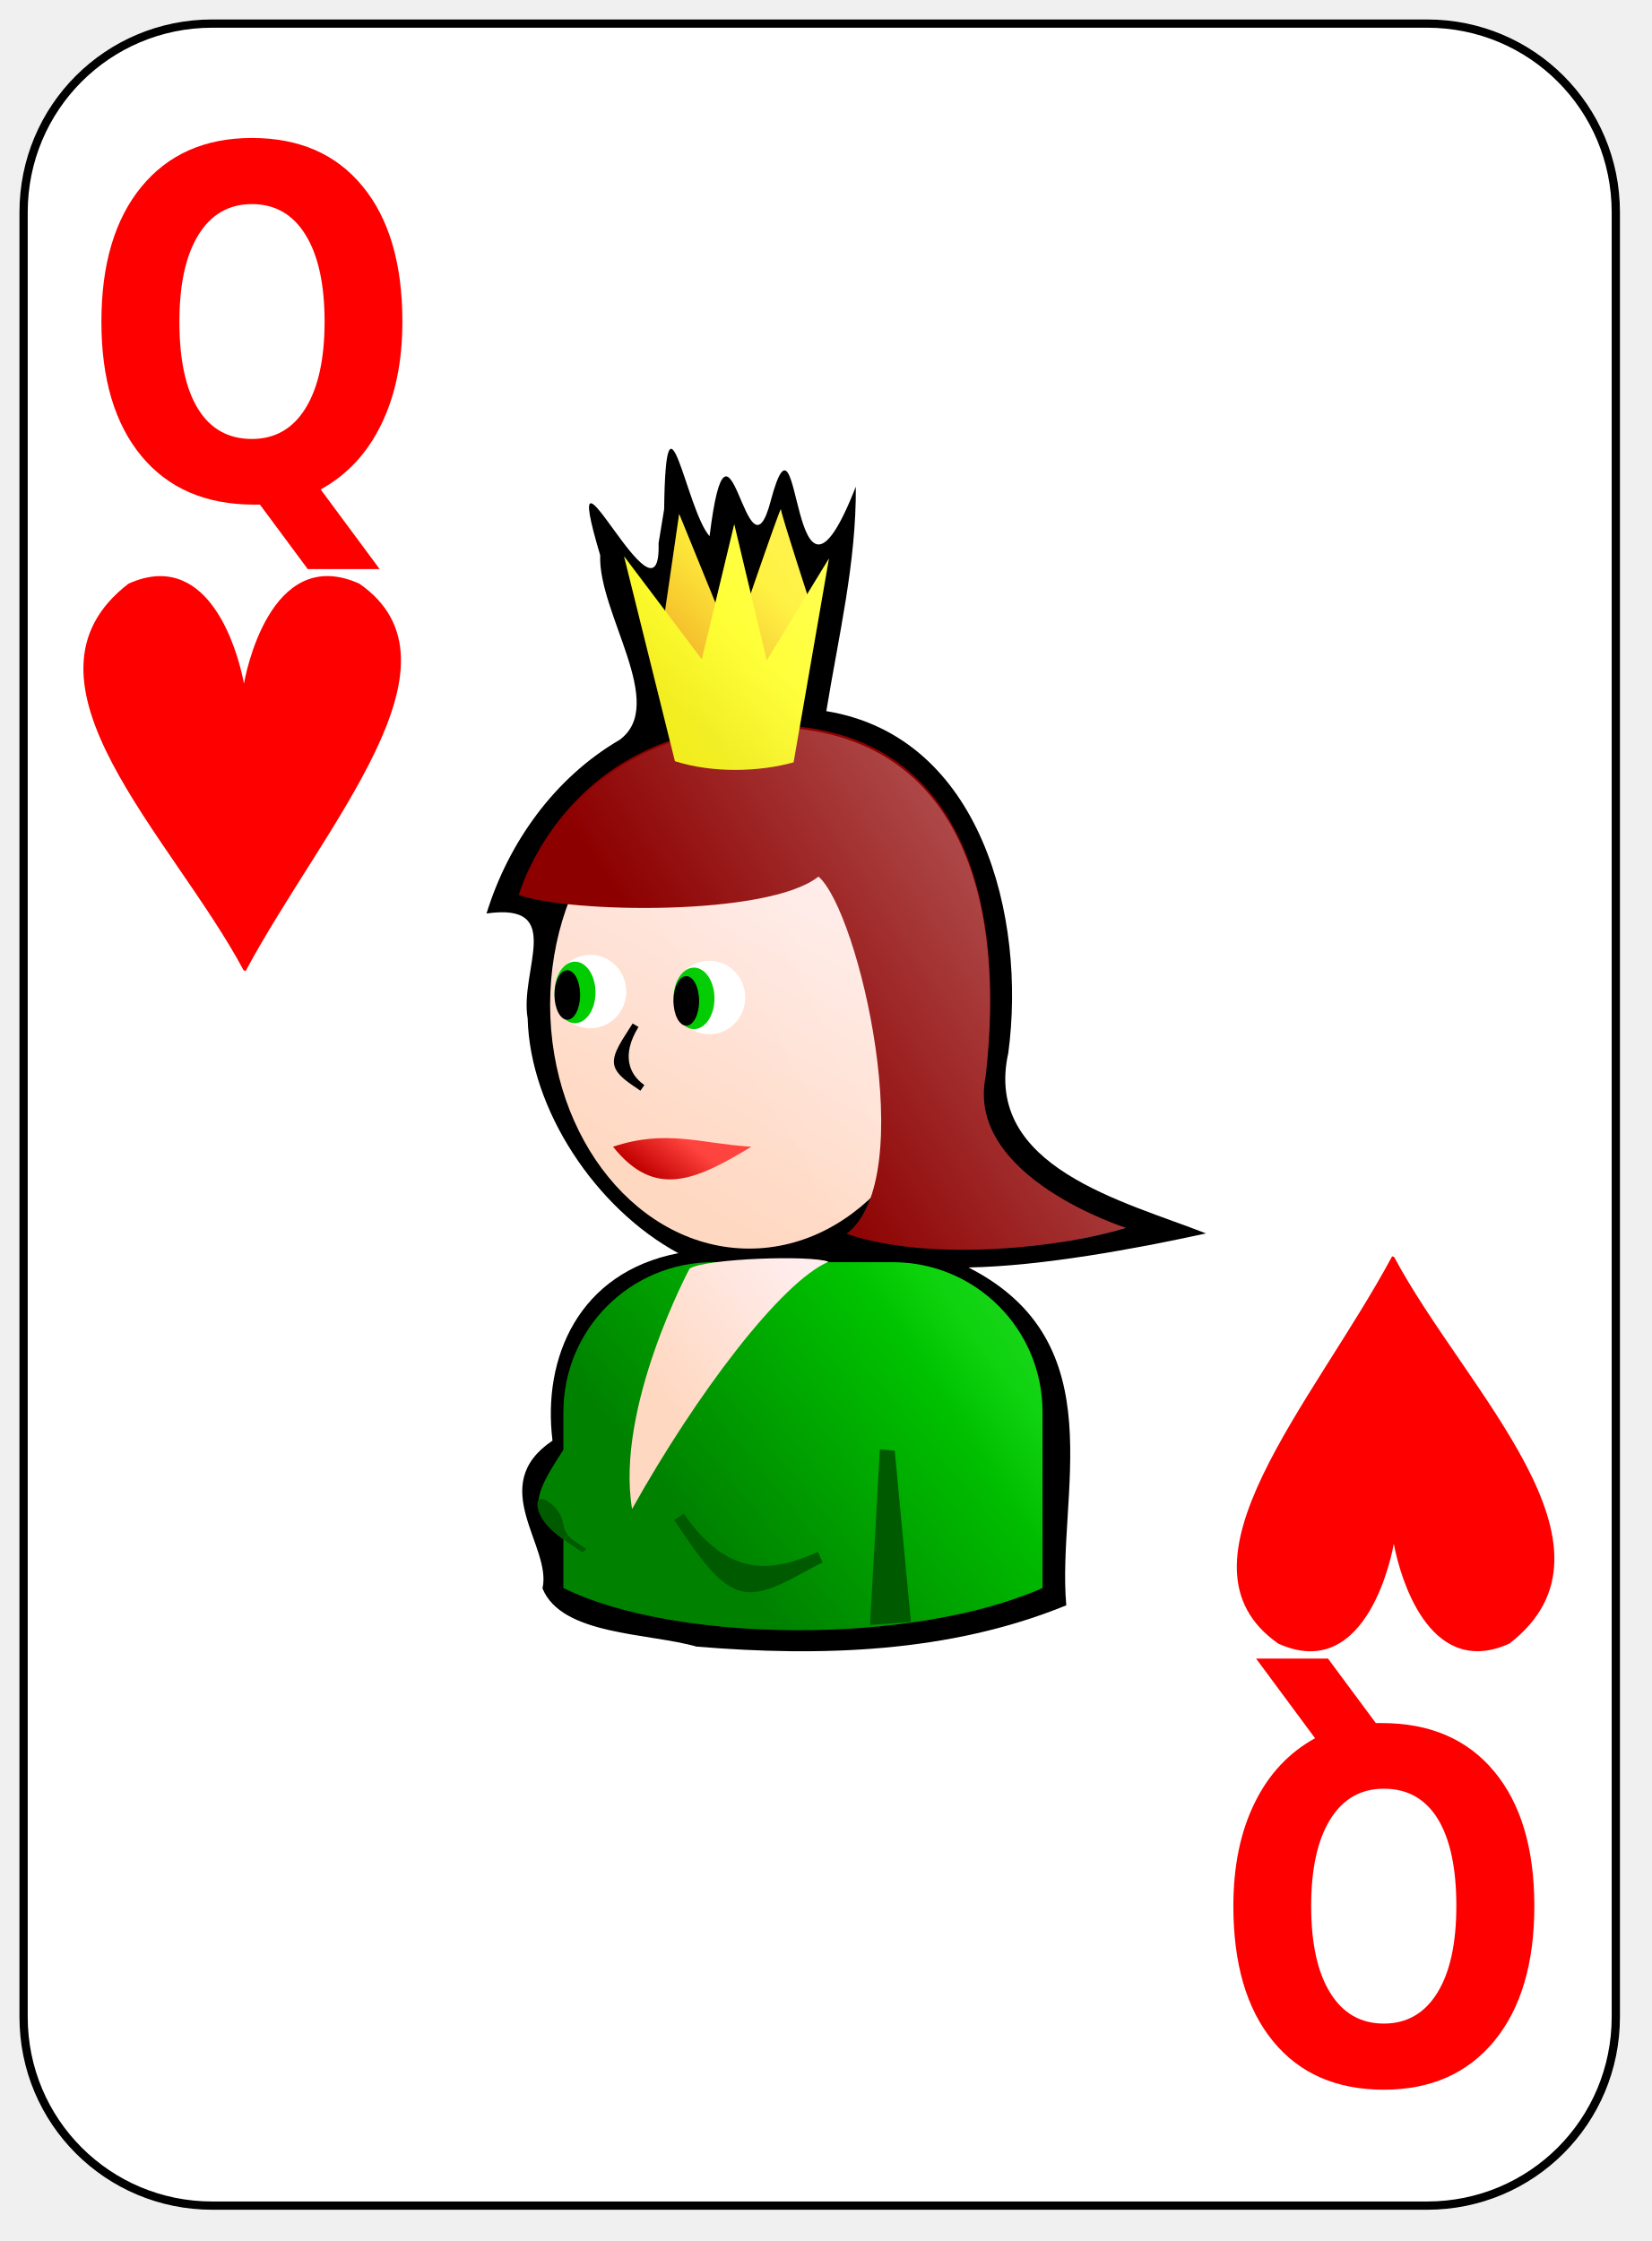
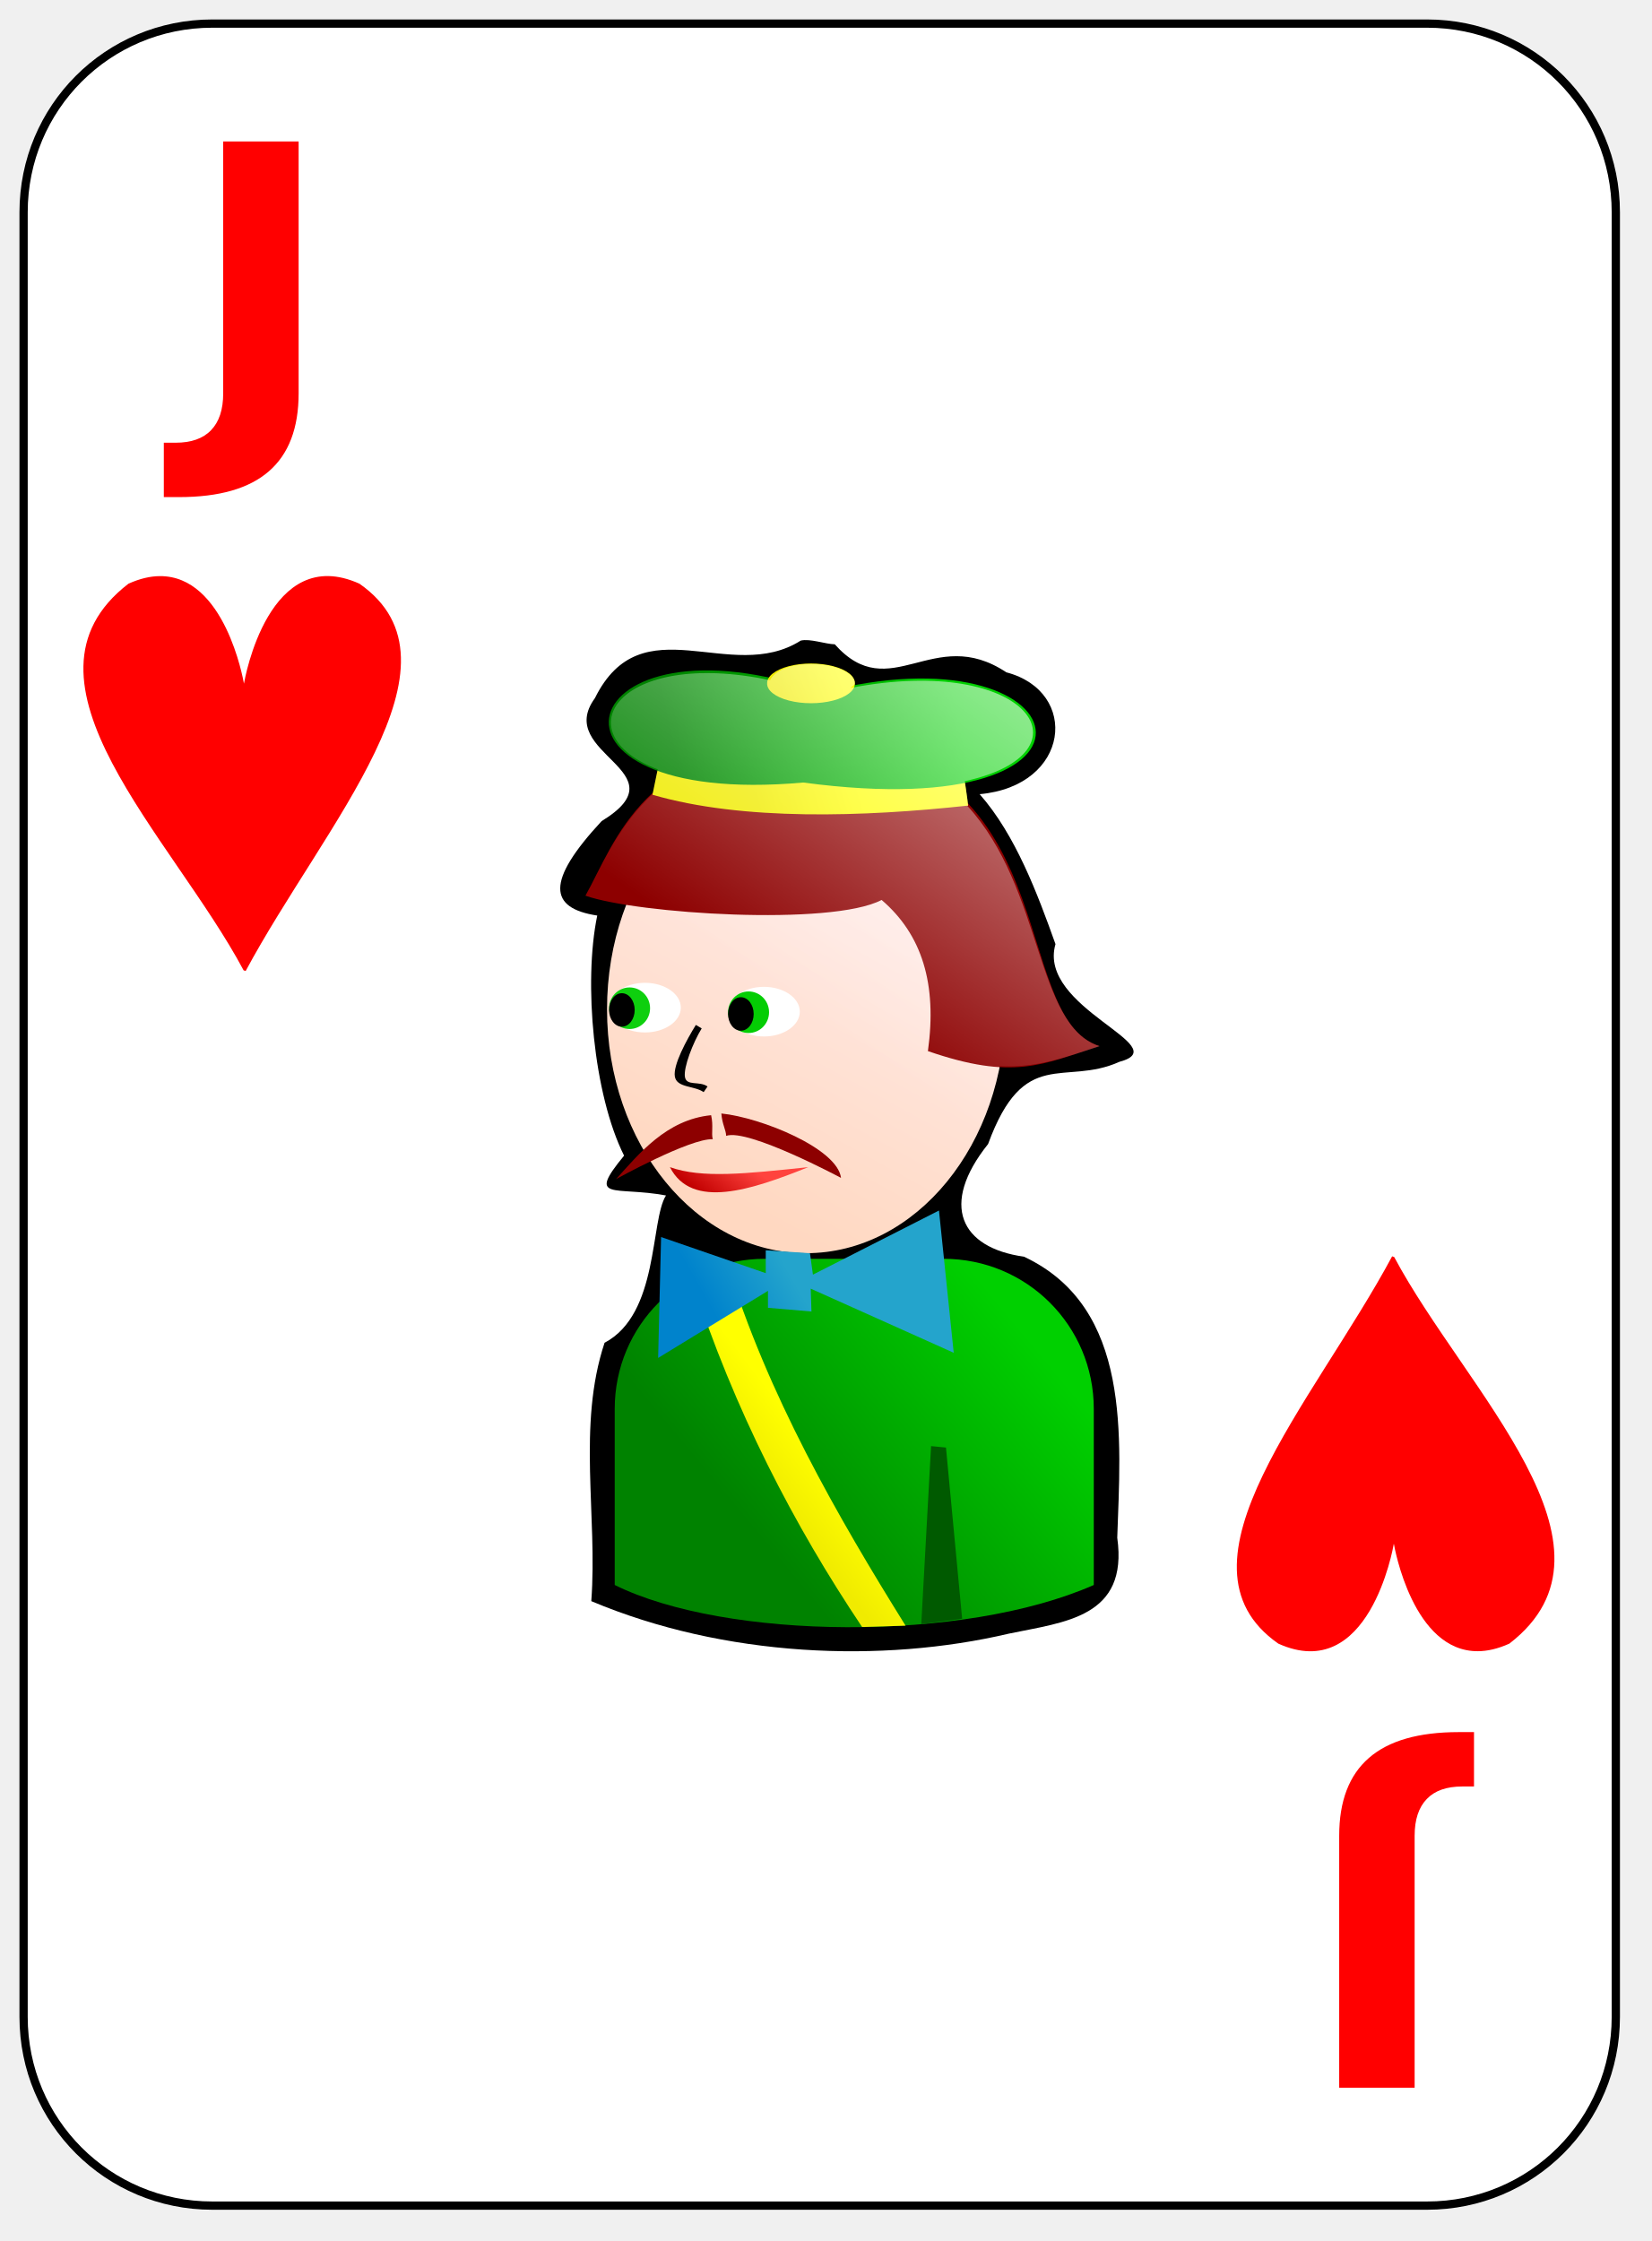
- <svg xmlns="http://www.w3.org/2000/svg" xmlns:xlink="http://www.w3.org/1999/xlink" version="1.0" x="0" y="0" preserveAspectRatio="xMinYMin meet" viewBox="0 0 140 190" height="190" id="svg2">
+ <svg xmlns="http://www.w3.org/2000/svg" xmlns:xlink="http://www.w3.org/1999/xlink" id="svg2" height="190" preserveAspectRatio="xMinYMin meet" viewBox="0 0 140 190" y="0" x="0" version="1.0">
  <defs id="defs3">
    <linearGradient id="linearGradient2060">
-       <stop style="stop-color:#ebf0d0;stop-opacity:1;" offset="0" id="stop2062" />
-       <stop style="stop-color:#ffffeb;stop-opacity:1;" offset="1" id="stop2064" />
+       <stop id="stop2062" offset="0" style="stop-color:#ebf0d0;stop-opacity:1;" />
+       <stop id="stop2064" offset="1" style="stop-color:#ffffeb;stop-opacity:1;" />
    </linearGradient>
-     <linearGradient x1="2" y1="63.1" x2="109" y2="128.695" id="linearGradient4853" xlink:href="#linearGradient2060" gradientUnits="userSpaceOnUse" gradientTransform="translate(0,-1)" />
+     <linearGradient gradientTransform="translate(0,-1)" gradientUnits="userSpaceOnUse" xlink:href="#linearGradient2060" id="linearGradient4853" y2="128.695" x2="109" y1="63.1" x1="2" />
    <linearGradient id="linearGradient6214">
-       <stop style="stop-color:#c10000;stop-opacity:1;" offset="0" id="stop6216" />
-       <stop style="stop-color:#ff433e;stop-opacity:1;" offset="1" id="stop6218" />
+       <stop id="stop6216" offset="0" style="stop-color:#c10000;stop-opacity:1;" />
+       <stop id="stop6218" offset="1" style="stop-color:#ff433e;stop-opacity:1;" />
    </linearGradient>
    <linearGradient id="linearGradient5417">
-       <stop id="stop5419" offset="0" style="stop-color:#f0a700;stop-opacity:1;" />
-       <stop id="stop5421" offset="1" style="stop-color:#ffed00;stop-opacity:1;" />
+       <stop style="stop-color:#f0a700;stop-opacity:1;" offset="0" id="stop5419" />
+       <stop style="stop-color:#ffed00;stop-opacity:1;" offset="1" id="stop5421" />
    </linearGradient>
    <linearGradient id="linearGradient5407">
-       <stop style="stop-color:#f0eb00;stop-opacity:1;" offset="0" id="stop5409" />
-       <stop style="stop-color:#ffff00;stop-opacity:1;" offset="1" id="stop5411" />
+       <stop id="stop5409" offset="0" style="stop-color:#f0eb00;stop-opacity:1;" />
+       <stop id="stop5411" offset="1" style="stop-color:#ffff00;stop-opacity:1;" />
    </linearGradient>
    <linearGradient id="linearGradient3865">
-       <stop style="stop-color:#0083cc;stop-opacity:1;" offset="0" id="stop3867" />
-       <stop style="stop-color:#24a4cc;stop-opacity:1;" offset="1" id="stop3869" />
+       <stop id="stop3867" offset="0" style="stop-color:#0083cc;stop-opacity:1;" />
+       <stop id="stop3869" offset="1" style="stop-color:#24a4cc;stop-opacity:1;" />
    </linearGradient>
    <linearGradient id="linearGradient3857">
-       <stop style="stop-color:#ffd8c1;stop-opacity:1;" offset="0" id="stop3859" />
-       <stop style="stop-color:#ffeded;stop-opacity:1;" offset="1" id="stop3861" />
+       <stop id="stop3859" offset="0" style="stop-color:#ffd8c1;stop-opacity:1;" />
+       <stop id="stop3861" offset="1" style="stop-color:#ffeded;stop-opacity:1;" />
    </linearGradient>
    <linearGradient id="linearGradient2580">
-       <stop style="stop-color:#ffffff;stop-opacity:1;" offset="0" id="stop2582" />
-       <stop style="stop-color:#ffffff;stop-opacity:0;" offset="1" id="stop2584" />
+       <stop id="stop2582" offset="0" style="stop-color:#ffffff;stop-opacity:1;" />
+       <stop id="stop2584" offset="1" style="stop-color:#ffffff;stop-opacity:0;" />
    </linearGradient>
    <linearGradient id="linearGradient3196">
-       <stop style="stop-color:#008200;stop-opacity:1;" offset="0" id="stop3198" />
-       <stop style="stop-color:#00d000;stop-opacity:1;" offset="1" id="stop3200" />
+       <stop id="stop3198" offset="0" style="stop-color:#008200;stop-opacity:1;" />
+       <stop id="stop3200" offset="1" style="stop-color:#00d000;stop-opacity:1;" />
    </linearGradient>
    <linearGradient id="linearGradient4408">
-       <stop style="stop-color:#ff44ab;stop-opacity:1;" offset="0" id="stop4410" />
-       <stop style="stop-color:#ff66cc;stop-opacity:1;" offset="1" id="stop4412" />
+       <stop id="stop4410" offset="0" style="stop-color:#ff44ab;stop-opacity:1;" />
+       <stop id="stop4412" offset="1" style="stop-color:#ff66cc;stop-opacity:1;" />
    </linearGradient>
-     <linearGradient y2="256.18" x2="484.796" y1="437.499" x1="356.442" gradientTransform="matrix(0.186825,0,0,0.144857,9.08865,209.5334)" gradientUnits="userSpaceOnUse" id="linearGradient25640" xlink:href="#linearGradient3857" />
-     <linearGradient y2="415.539" x2="449.323" y1="540.539" x1="298.986" gradientTransform="matrix(0.144857,0,0,0.144857,34.48385,222.1738)" gradientUnits="userSpaceOnUse" id="linearGradient25642" xlink:href="#linearGradient3196" />
-     <linearGradient y2="85.362" x2="698" y1="146.362" x1="632" gradientUnits="userSpaceOnUse" id="linearGradient25644" xlink:href="#linearGradient5417" />
-     <linearGradient y2="160.362" x2="708" y1="210.362" x1="653" gradientUnits="userSpaceOnUse" id="linearGradient25646" xlink:href="#linearGradient5407" />
-     <linearGradient y2="322.139" x2="312.092" y1="346.327" x1="294.246" gradientTransform="matrix(0.144857,0,0,0.144857,31.88155,221.5233)" gradientUnits="userSpaceOnUse" id="linearGradient25648" xlink:href="#linearGradient6214" />
-     <linearGradient y2="113.287" x2="65.8" y1="122.476" x1="53.127" gradientTransform="translate(21.4375,166.2081)" gradientUnits="userSpaceOnUse" id="linearGradient25650" xlink:href="#linearGradient3857" />
-     <linearGradient y2="98.109" x2="-101.909" y1="46.291" x1="-21.764" gradientTransform="translate(178.4375,157.211)" gradientUnits="userSpaceOnUse" id="linearGradient25652" xlink:href="#linearGradient2580" />
+     <linearGradient xlink:href="#linearGradient3857" id="linearGradient21030" gradientUnits="userSpaceOnUse" gradientTransform="matrix(0.186825,0,0,0.144857,71.3008,210.4751)" x1="356.442" y1="437.499" x2="484.796" y2="256.18" />
+     <linearGradient xlink:href="#linearGradient3196" id="linearGradient21032" gradientUnits="userSpaceOnUse" gradientTransform="matrix(0.144857,0,0,0.144857,96.21453,222.4552)" x1="298.986" y1="540.539" x2="449.323" y2="415.539" />
+     <linearGradient xlink:href="#linearGradient6214" id="linearGradient21034" gradientUnits="userSpaceOnUse" gradientTransform="matrix(0.144857,0,0,0.144857,94.0937,223.8084)" x1="294.246" y1="346.327" x2="312.092" y2="322.139" />
+     <linearGradient xlink:href="#linearGradient5407" id="linearGradient21036" gradientUnits="userSpaceOnUse" gradientTransform="translate(40.64643,174.7196)" x1="101.393" y1="124.161" x2="105.545" y2="120.973" />
+     <linearGradient xlink:href="#linearGradient3865" id="linearGradient21038" gradientUnits="userSpaceOnUse" x1="137.878" y1="284.842" x2="144.193" y2="281.229" />
+     <linearGradient xlink:href="#linearGradient5407" id="linearGradient21040" gradientUnits="userSpaceOnUse" gradientTransform="translate(37.11893,174.8446)" x1="103.562" y1="65.109" x2="111.883" y2="62.671" />
+     <linearGradient xlink:href="#linearGradient3196" id="linearGradient21042" gradientUnits="userSpaceOnUse" gradientTransform="translate(40.64643,174.7196)" x1="93.5" y1="62.938" x2="117.139" y2="57.702" />
+     <linearGradient xlink:href="#linearGradient5407" id="linearGradient21044" gradientUnits="userSpaceOnUse" x1="104.75" y1="57.469" x2="109.5" y2="55.781" />
+     <linearGradient xlink:href="#linearGradient2580" id="linearGradient21046" gradientUnits="userSpaceOnUse" gradientTransform="matrix(0.186852,0,0,0.144857,71.2965,210.4867)" x1="652.295" y1="77.395" x2="410.906" y2="344.417" />
+     <linearGradient y2="344.417" x2="410.906" y1="77.395" x1="652.295" gradientTransform="matrix(0.186852,0,0,0.144857,-5.33839,38.2367)" gradientUnits="userSpaceOnUse" id="linearGradient1402" xlink:href="#linearGradient2580" />
+     <linearGradient y2="57.702" x2="117.139" y1="62.938" x1="93.5" gradientTransform="matrix(0.999998,0,0,1,-35.99083,2.4696)" gradientUnits="userSpaceOnUse" id="linearGradient1406" xlink:href="#linearGradient3196" />
+     <linearGradient y2="62.671" x2="111.883" y1="65.109" x1="103.562" gradientTransform="matrix(0.999998,0,0,1,-39.51832,2.5946)" gradientUnits="userSpaceOnUse" id="linearGradient1409" xlink:href="#linearGradient5407" />
+     <linearGradient gradientTransform="matrix(0.999998,0,0,1,-76.63718,-172.25)" y2="281.229" x2="144.193" y1="284.842" x1="137.878" gradientUnits="userSpaceOnUse" id="linearGradient1412" xlink:href="#linearGradient3865" />
+     <linearGradient y2="120.973" x2="105.545" y1="124.161" x1="101.393" gradientTransform="matrix(0.999998,0,0,1,-35.99083,2.4696)" gradientUnits="userSpaceOnUse" id="linearGradient1415" xlink:href="#linearGradient5407" />
+     <linearGradient y2="322.139" x2="312.092" y1="346.327" x1="294.246" gradientTransform="matrix(0.144857,0,0,0.144857,17.45633,51.5584)" gradientUnits="userSpaceOnUse" id="linearGradient1422" xlink:href="#linearGradient6214" />
+     <linearGradient y2="415.539" x2="449.323" y1="540.539" x1="298.986" gradientTransform="matrix(0.144857,0,0,0.144857,19.57716,50.2052)" gradientUnits="userSpaceOnUse" id="linearGradient1434" xlink:href="#linearGradient3196" />
+     <linearGradient y2="256.18" x2="484.796" y1="437.499" x1="356.442" gradientTransform="matrix(0.186825,0,0,0.144857,-5.336523,38.2251)" gradientUnits="userSpaceOnUse" id="linearGradient1437" xlink:href="#linearGradient3857" />
  </defs>
  <g id="layer1">
    <g id="g5630">
-       <path id="rect1306" d="M 18,2 L 121,2 C 129.864,2 137,9.136 137,18 L 137,171 C 137,179.864 129.864,187 121,187 L 18,187 C 9.136,187 2,179.864 2,171 L 2,18 C 2,9.136 9.136,2 18,2 z " style="fill:#ffffff;fill-opacity:1;stroke:black;stroke-width:0.7;stroke-miterlimit:4;stroke-dashoffset:0;stroke-opacity:1" />
+       <path style="fill:#ffffff;fill-opacity:1;stroke:black;stroke-width:0.7;stroke-miterlimit:4;stroke-dashoffset:0;stroke-opacity:1" d="M 18,2 L 121,2 C 129.864,2 137,9.136 137,18 L 137,171 C 137,179.864 129.864,187 121,187 L 18,187 C 9.136,187 2,179.864 2,171 L 2,18 C 2,9.136 9.136,2 18,2 z " id="rect1306" />
    </g>
-     <g id="g5495" transform="translate(-448.5,-231.5)" />
+     <g transform="translate(-448.5,-231.5)" id="g5495" />
  </g>
-   <path d="M 22.039,42.783 L 21.54,42.783 C 17.453,42.783 14.275,41.416 12.004,38.683 C 9.734,35.951 8.598,32.146 8.598,27.27 C 8.598,22.408 9.728,18.596 11.988,15.837 C 14.258,13.077 17.381,11.698 21.358,11.698 C 25.378,11.698 28.507,13.064 30.744,15.797 C 32.992,18.529 34.117,22.354 34.117,27.27 C 34.117,30.646 33.518,33.553 32.322,35.991 C 31.137,38.429 29.426,40.264 27.189,41.497 L 32.189,48.248 L 26.092,48.248 L 22.039,42.783 M 21.358,17.304 C 19.408,17.304 17.896,18.174 16.822,19.916 C 15.748,21.657 15.211,24.109 15.211,27.27 C 15.211,30.485 15.737,32.95 16.789,34.665 C 17.841,36.366 19.364,37.217 21.358,37.217 C 23.318,37.217 24.835,36.346 25.91,34.604 C 26.984,32.863 27.521,30.418 27.521,27.27 C 27.521,24.109 26.984,21.657 25.91,19.916 C 24.835,18.174 23.318,17.304 21.358,17.304" style="font-size:37.419;font-style:normal;font-variant:normal;font-weight:bold;font-stretch:normal;fill:#ff0000;fill-opacity:1;stroke:none;stroke-width:1px;stroke-linecap:butt;stroke-linejoin:miter;stroke-opacity:1;font-family:Bitstream Vera Sans;text-anchor:start;writing-mode:lr-tb" id="text1481" />
-   <path d="M 116.651,146.088 L 117.15,146.088 C 121.237,146.088 124.415,147.454 126.686,150.187 C 128.956,152.919 130.092,156.724 130.092,161.6 C 130.092,166.463 128.962,170.274 126.702,173.033 C 124.432,175.793 121.309,177.172 117.332,177.172 C 113.312,177.172 110.183,175.806 107.946,173.073 C 105.698,170.341 104.573,166.516 104.573,161.6 C 104.573,158.224 105.171,155.317 106.368,152.879 C 107.553,150.441 109.264,148.606 111.501,147.373 L 106.501,140.622 L 112.598,140.622 L 116.651,146.088 M 117.332,171.566 C 119.282,171.566 120.794,170.696 121.868,168.954 C 122.942,167.213 123.479,164.761 123.479,161.6 C 123.479,158.385 122.953,155.92 121.901,154.205 C 120.849,152.504 119.326,151.653 117.332,151.653 C 115.372,151.653 113.855,152.524 112.78,154.266 C 111.706,156.007 111.169,158.452 111.169,161.6 C 111.169,164.761 111.706,167.213 112.78,168.954 C 113.855,170.696 115.372,171.566 117.332,171.566" style="font-size:37.419;font-style:normal;font-variant:normal;font-weight:bold;font-stretch:normal;fill:#ff0000;fill-opacity:1;stroke:none;stroke-width:1px;stroke-linecap:butt;stroke-linejoin:miter;stroke-opacity:1;font-family:Bitstream Vera Sans;text-anchor:start;writing-mode:lr-tb" id="text4064" />
-   <g id="g5530" />
-   <g transform="matrix(0.286388,0,0,0.388772,-29.60833,-9.472414)" style="fill:#ff0000;fill-opacity:1" id="g1390">
-     <path d="M 147.206,156.417 C 144.67,156.43 141.884,156.899 138.8,157.948 C 105.177,177.485 150.505,208.989 169.644,236.042 L 170.196,236.18 C 191.229,206.611 231.268,174.072 200.675,157.948 C 176.438,149.704 169.963,177.146 169.737,178.136 C 169.54,177.272 164.595,156.329 147.206,156.417 z " transform="matrix(1.105375,0,0,1.079637,-12.01415,-18.86731)" style="fill-rule:evenodd;stroke:none;stroke-width:3.429;stroke-linecap:butt;stroke-linejoin:round;stroke-miterlimit:4;stroke-opacity:1" id="path1392" />
+   <path id="text1386" style="font-size:33.228;font-style:normal;font-variant:normal;font-weight:bold;font-stretch:normal;fill:#ff0000;fill-opacity:1;stroke:none;stroke-width:1px;stroke-linecap:butt;stroke-linejoin:miter;stroke-opacity:1;font-family:Bitstream Vera Sans;text-anchor:start;writing-mode:lr-tb" d="M 18.924,11.994 L 25.32,11.994 L 25.32,33.352 C 25.32,36.299 24.478,38.502 22.795,39.96 C 21.122,41.417 18.586,42.146 15.186,42.146 L 13.89,42.146 L 13.89,37.535 L 14.887,37.535 C 16.216,37.535 17.218,37.181 17.894,36.474 C 18.58,35.766 18.924,34.726 18.924,33.352 L 18.924,11.994" />
+   <g id="g1390" style="fill:#ff0000;fill-opacity:1" transform="matrix(0.286388,0,0,0.388772,-29.60833,-9.472414)">
+     <path id="path1392" style="fill-rule:evenodd;stroke:none;stroke-width:3.429;stroke-linecap:butt;stroke-linejoin:round;stroke-miterlimit:4;stroke-opacity:1" transform="matrix(1.105375,0,0,1.079637,-12.01415,-18.86731)" d="M 147.206,156.417 C 144.67,156.43 141.884,156.899 138.8,157.948 C 105.177,177.485 150.505,208.989 169.644,236.042 L 170.196,236.18 C 191.229,206.611 231.268,174.072 200.675,157.948 C 176.438,149.704 169.963,177.146 169.737,178.136 C 169.54,177.272 164.595,156.329 147.206,156.417 z " />
  </g>
-   <g transform="matrix(-0.286388,0,0,-0.388772,168.47,198.3135)" style="fill:#ff0000;fill-opacity:1" id="g5938">
-     <path d="M 147.206,156.417 C 144.67,156.43 141.884,156.899 138.8,157.948 C 105.177,177.485 150.505,208.989 169.644,236.042 L 170.196,236.18 C 191.229,206.611 231.268,174.072 200.675,157.948 C 176.438,149.704 169.963,177.146 169.737,178.136 C 169.54,177.272 164.595,156.329 147.206,156.417 z " transform="matrix(1.105375,0,0,1.079637,-12.01415,-18.86731)" style="fill-rule:evenodd;stroke:none;stroke-width:3.429;stroke-linecap:butt;stroke-linejoin:round;stroke-miterlimit:4;stroke-opacity:1" id="path5940" />
+   <path id="text15764" style="font-size:33.228;font-style:normal;font-variant:normal;font-weight:bold;font-stretch:normal;fill:#ff0000;fill-opacity:1;stroke:none;stroke-width:1px;stroke-linecap:butt;stroke-linejoin:miter;stroke-opacity:1;font-family:Bitstream Vera Sans;text-anchor:start;writing-mode:lr-tb" d="M 119.942,177.006 L 113.546,177.006 L 113.546,155.648 C 113.546,152.7 114.388,150.498 116.071,149.04 C 117.743,147.583 120.28,146.854 123.68,146.854 L 124.976,146.854 L 124.976,151.465 L 123.979,151.465 C 122.65,151.465 121.647,151.818 120.972,152.526 C 120.285,153.234 119.942,154.274 119.942,155.648 L 119.942,177.006" />
+   <g id="g15768" style="fill:#ff0000;fill-opacity:1" transform="matrix(-0.286429,0,0,-0.388772,168.4791,198.3135)">
+     <path id="path15770" style="fill-rule:evenodd;stroke:none;stroke-width:3.429;stroke-linecap:butt;stroke-linejoin:round;stroke-miterlimit:4;stroke-opacity:1" transform="matrix(1.105375,0,0,1.079637,-12.01415,-18.86731)" d="M 147.206,156.417 C 144.67,156.43 141.884,156.899 138.8,157.948 C 105.177,177.485 150.505,208.989 169.644,236.042 L 170.196,236.18 C 191.229,206.611 231.268,174.072 200.675,157.948 C 176.438,149.704 169.963,177.146 169.737,178.136 C 169.54,177.272 164.595,156.329 147.206,156.417 z " />
  </g>
-   <g transform="translate(-19.25,-171.6968)" id="g4128">
-     <path id="path1751" d="M 75.088,217.754 C 75.336,226.143 66.313,205.912 70.138,218.772 C 69.96,223.717 75.883,231.418 71.781,234.427 C 66.292,237.628 62.366,243.109 60.5,249.146 C 67.224,248.191 63.283,253.953 63.989,258.048 C 64.194,265.798 69.79,274.181 76.764,277.946 C 68.298,279.578 65.224,286.831 66.095,293.839 C 60.401,297.663 66.086,302.823 65.244,306.364 C 66.864,310.354 74.184,310.128 78.312,311.302 C 88.834,312.173 99.753,311.847 109.656,307.802 C 108.832,298.377 113.893,285.536 101.367,279.158 C 107.591,279.042 115.466,277.587 121.5,276.271 C 114.636,273.562 102.575,270.693 104.741,260.963 C 106.275,249.498 102.468,234.14 89.312,231.989 C 90.341,225.667 91.861,219.399 91.812,212.958 C 86.135,227.469 87.266,204.138 84.594,214.176 C 82.54,221.979 81.071,203.799 79.412,217.153 C 77.439,214.97 75.711,203.115 75.56,214.878 L 75.088,217.754 z " style="fill:#000000;fill-opacity:1;stroke:none;stroke-width:2;stroke-miterlimit:4;stroke-dashoffset:0;stroke-opacity:1" />
-     <path id="path1755" d="M 99.661,256.881 C 99.661,268.294 92.097,277.557 82.777,277.557 C 73.457,277.557 65.893,268.294 65.893,256.881 C 65.893,245.468 73.457,236.205 82.777,236.205 C 92.097,236.205 99.661,245.468 99.661,256.881 z " style="fill:url(#linearGradient25640);fill-opacity:1;stroke:none;stroke-width:2;stroke-miterlimit:4;stroke-dashoffset:0;stroke-opacity:1" />
-     <path id="path1757" d="M 79.737,278.709 C 72.688,278.709 67.018,284.379 67.018,291.428 L 67.018,294.615 C 65.841,296.449 64.685,298.169 64.924,299.584 C 65.101,300.629 66.017,301.477 67.018,302.209 L 67.018,306.334 C 76.398,310.983 96.55,311.228 107.643,306.334 L 107.643,291.428 C 107.643,284.379 101.974,278.709 94.924,278.709 L 79.737,278.709 z " style="fill:url(#linearGradient25642);fill-opacity:1;stroke:none;stroke-width:2;stroke-miterlimit:4;stroke-dashoffset:0;stroke-opacity:1" />
-     <path id="path1759" d="M 63.238,247.58 C 63.238,247.58 67.135,233.449 83.85,233.169 C 100.284,232.89 104.67,247.052 102.817,263.002 C 101.104,271.503 114.718,275.787 114.718,275.787 C 109.865,277.364 98.266,278.801 91.024,276.303 C 97.312,271.581 92.07,248.955 88.645,246.019 C 84.376,249.407 67.611,249.114 63.238,247.58 z " style="fill:#8d0000;fill-opacity:1;fill-rule:evenodd;stroke:none;stroke-width:1.537px;stroke-linecap:butt;stroke-linejoin:miter;stroke-opacity:1" />
-     <g transform="matrix(0.144857,0,0,0.144857,31.88155,221.5233)" id="g1761">
-       <path id="path1763" d="M 353,245.862 C 353,257.73 343.592,267.362 332,267.362 C 320.408,267.362 311,257.73 311,245.862 C 311,233.994 320.408,224.362 332,224.362 C 343.592,224.362 353,233.994 353,245.862 z " style="fill:#ffffff;fill-opacity:1;stroke:none;stroke-width:2;stroke-miterlimit:4;stroke-dashoffset:0;stroke-opacity:1" transform="translate(-4,-6)" />
-       <path id="path1765" d="M 353,245.862 C 353,257.73 343.592,267.362 332,267.362 C 320.408,267.362 311,257.73 311,245.862 C 311,233.994 320.408,224.362 332,224.362 C 343.592,224.362 353,233.994 353,245.862 z " style="fill:#00cc00;fill-opacity:1;stroke:none;stroke-width:2;stroke-miterlimit:4;stroke-dashoffset:0;stroke-opacity:1" transform="matrix(0.571429,0,0,0.83721,129.2857,34.52408)" />
-       <path id="path1767" d="M 353,245.862 C 353,257.73 343.592,267.362 332,267.362 C 320.408,267.362 311,257.73 311,245.862 C 311,233.994 320.408,224.362 332,224.362 C 343.592,224.362 353,233.994 353,245.862 z " style="fill:#000000;fill-opacity:1;stroke:none;stroke-width:2;stroke-miterlimit:4;stroke-dashoffset:0;stroke-opacity:1" transform="matrix(0.357143,0,0,0.674419,195.9286,76.04816)" />
+   <g id="g1440">
+     <path id="path1853" d="M 67.892,54.313 C 61.92,58.087 54.422,51.148 50.439,59.193 C 46.944,63.975 57.969,65.366 51.009,69.617 C 46.252,74.741 46.532,76.997 50.639,77.624 C 49.457,83.288 50.319,92.795 52.914,97.98 C 49.702,101.883 52.109,100.542 56.466,101.356 C 55.112,103.51 55.89,111.405 51.259,113.845 C 48.928,120.866 50.676,128.487 50.134,135.751 C 61.409,140.499 74.759,141.038 85.537,138.506 C 90.275,137.515 95.682,137.137 94.728,130.376 C 95.011,121.95 96.01,110.858 86.818,106.546 C 81.444,105.793 79.653,102.158 83.777,96.996 C 86.84,88.638 90.217,92.135 94.921,90.021 C 99.822,88.71 87.919,85.482 89.491,80.044 C 87.969,75.79 86.108,70.786 83.061,67.333 C 90.74,66.643 91.563,58.635 85.321,57.001 C 79.135,52.879 75.484,59.915 70.777,54.626 C 69.997,54.613 68.674,54.122 67.892,54.313 z " style="fill:#000000;fill-opacity:1;stroke:none;stroke-width:2;stroke-miterlimit:4;stroke-dashoffset:0;stroke-opacity:1" />
+     <path id="path1857" d="M 85.235,85.573 C 85.235,96.986 77.671,106.249 68.352,106.249 C 59.032,106.249 51.468,96.986 51.468,85.573 C 51.468,74.159 59.032,64.896 68.352,64.896 C 77.671,64.896 85.235,74.159 85.235,85.573 z " style="fill:url(#linearGradient1437);fill-opacity:1;stroke:none;stroke-width:2;stroke-miterlimit:4;stroke-dashoffset:0;stroke-opacity:1" />
+     <path id="path1859" d="M 64.845,106.727 C 57.796,106.727 52.12,112.403 52.12,119.452 L 52.12,134.381 C 61.5,139.03 81.646,139.275 92.739,134.381 L 92.739,119.452 C 92.739,112.403 87.063,106.727 80.014,106.727 L 64.845,106.727 z " style="fill:url(#linearGradient1434);fill-opacity:1;stroke:none;stroke-width:2;stroke-miterlimit:4;stroke-dashoffset:0;stroke-opacity:1" />
+     <path id="path1861" d="M 49.638,75.941 C 52.165,71.413 54.692,62.761 68.765,62.851 C 90.605,63.49 85.395,86.232 93.216,88.686 C 88.363,90.264 85.917,91.615 78.675,89.116 C 79.467,83.418 78.175,79.238 74.75,76.301 C 70.481,78.54 54.011,77.476 49.638,75.941 z " style="fill:#8d0000;fill-opacity:1;fill-rule:evenodd;stroke:none;stroke-width:1.537px;stroke-linecap:butt;stroke-linejoin:miter;stroke-opacity:1" />
+     <g transform="matrix(0.144857,0,0,9.790296e-2,17.25792,62.2885)" id="g1863">
+       <path id="path1865" d="M 353,245.862 C 353,257.73 343.592,267.362 332,267.362 C 320.408,267.362 311,257.73 311,245.862 C 311,233.994 320.408,224.362 332,224.362 C 343.592,224.362 353,233.994 353,245.862 z " style="fill:#ffffff;fill-opacity:1;stroke:none;stroke-width:2;stroke-miterlimit:4;stroke-dashoffset:0;stroke-opacity:1" transform="translate(-4,-6)" />
+       <path id="path1867" d="M 353,245.862 C 353,257.73 343.592,267.362 332,267.362 C 320.408,267.362 311,257.73 311,245.862 C 311,233.994 320.408,224.362 332,224.362 C 343.592,224.362 353,233.994 353,245.862 z " style="fill:#04cd04;fill-opacity:1;stroke:none;stroke-width:2;stroke-miterlimit:4;stroke-dashoffset:0;stroke-opacity:1" transform="matrix(0.571429,0,0,0.83721,129.2857,34.52408)" />
+       <path id="path1869" d="M 353,245.862 C 353,257.73 343.592,267.362 332,267.362 C 320.408,267.362 311,257.73 311,245.862 C 311,233.994 320.408,224.362 332,224.362 C 343.592,224.362 353,233.994 353,245.862 z " style="fill:#000000;fill-opacity:1;stroke:none;stroke-width:2;stroke-miterlimit:4;stroke-dashoffset:0;stroke-opacity:1" transform="matrix(0.357143,0,0,0.674419,195.9286,76.04816)" />
    </g>
-     <g transform="matrix(0.119803,0,0,9.705316e-2,1.5969,213.8753)" id="g1769">
-       <path style="fill:url(#linearGradient25644);fill-opacity:1;fill-rule:evenodd;stroke:none;stroke-width:1px;stroke-linecap:butt;stroke-linejoin:miter;stroke-opacity:1" d="M 618,99.362 L 628,14.362 L 666,129.362 C 666,129.362 700,6.362 700,10.362 C 700,14.362 723,101.362 723,101.362 L 705,171.362 L 628,171.362 L 618,99.362 z " id="path1771" />
-       <path style="fill:url(#linearGradient25646);fill-opacity:1;fill-rule:evenodd;stroke:none;stroke-width:1px;stroke-linecap:butt;stroke-linejoin:miter;stroke-opacity:1" d="M 589,51.362 L 625,230.362 C 652,241.029 685,239.696 709,231.362 L 734,53.362 L 690,142.362 L 667,23.362 L 644,141.362 L 589,51.362 z " id="path1773" />
+     <g transform="matrix(0.144857,0,0,9.790296e-2,7.169442,61.9476)" id="g1871">
+       <path id="path1873" d="M 353,245.862 C 353,257.73 343.592,267.362 332,267.362 C 320.408,267.362 311,257.73 311,245.862 C 311,233.994 320.408,224.362 332,224.362 C 343.592,224.362 353,233.994 353,245.862 z " style="fill:#ffffff;fill-opacity:1;stroke:none;stroke-width:2;stroke-miterlimit:4;stroke-dashoffset:0;stroke-opacity:1" transform="translate(-4,-6)" />
+       <path id="path1875" d="M 353,245.862 C 353,257.73 343.592,267.362 332,267.362 C 320.408,267.362 311,257.73 311,245.862 C 311,233.994 320.408,224.362 332,224.362 C 343.592,224.362 353,233.994 353,245.862 z " style="fill:#0ecf0e;fill-opacity:1;stroke:none;stroke-width:2;stroke-miterlimit:4;stroke-dashoffset:0;stroke-opacity:1" transform="matrix(0.571429,0,0,0.83721,129.2857,34.52408)" />
+       <path id="path1877" d="M 353,245.862 C 353,257.73 343.592,267.362 332,267.362 C 320.408,267.362 311,257.73 311,245.862 C 311,233.994 320.408,224.362 332,224.362 C 343.592,224.362 353,233.994 353,245.862 z " style="fill:#000000;fill-opacity:1;stroke:none;stroke-width:2;stroke-miterlimit:4;stroke-dashoffset:0;stroke-opacity:1" transform="matrix(0.357143,0,0,0.674419,195.9286,76.04816)" />
    </g>
-     <g transform="matrix(0.144857,0,0,0.144857,21.79305,221.0189)" id="g1775">
-       <path id="path1777" d="M 353,245.862 C 353,257.73 343.592,267.362 332,267.362 C 320.408,267.362 311,257.73 311,245.862 C 311,233.994 320.408,224.362 332,224.362 C 343.592,224.362 353,233.994 353,245.862 z " style="fill:#ffffff;fill-opacity:1;stroke:none;stroke-width:2;stroke-miterlimit:4;stroke-dashoffset:0;stroke-opacity:1" transform="translate(-4,-6)" />
-       <path id="path1779" d="M 353,245.862 C 353,257.73 343.592,267.362 332,267.362 C 320.408,267.362 311,257.73 311,245.862 C 311,233.994 320.408,224.362 332,224.362 C 343.592,224.362 353,233.994 353,245.862 z " style="fill:#00cc00;fill-opacity:1;stroke:none;stroke-width:2;stroke-miterlimit:4;stroke-dashoffset:0;stroke-opacity:1" transform="matrix(0.571429,0,0,0.83721,129.2857,34.52408)" />
-       <path id="path1781" d="M 353,245.862 C 353,257.73 343.592,267.362 332,267.362 C 320.408,267.362 311,257.73 311,245.862 C 311,233.994 320.408,224.362 332,224.362 C 343.592,224.362 353,233.994 353,245.862 z " style="fill:#000000;fill-opacity:1;stroke:none;stroke-width:2;stroke-miterlimit:4;stroke-dashoffset:0;stroke-opacity:1" transform="matrix(0.357143,0,0,0.674419,195.9286,76.04816)" />
-     </g>
-     <path id="path1783" d="M 71.227,268.92 C 74.757,273.333 78.162,271.82 82.954,268.92 C 78.667,268.667 75.766,267.406 71.227,268.92 z " style="fill:url(#linearGradient25648);fill-opacity:1;fill-rule:evenodd;stroke:none;stroke-width:1px;stroke-linecap:butt;stroke-linejoin:miter;stroke-opacity:1" />
-     <path id="path1785" d="M 93.849,294.574 L 95.113,294.698 L 96.484,309.21 L 93.019,309.461 L 93.849,294.574 z " style="fill:#005a00;fill-opacity:1;stroke:none;stroke-width:2;stroke-miterlimit:4;stroke-dashoffset:0;stroke-opacity:1" />
-     <path style="fill:#005a00;fill-opacity:1;fill-rule:evenodd;stroke:none;stroke-width:1px;stroke-linecap:butt;stroke-linejoin:miter;stroke-opacity:1" d="M 77.219,300.021 L 76.406,300.583 C 78.45,303.544 80.148,306.257 82.293,306.64 C 84.439,307.023 86.966,305.09 89,304.177 L 88.594,303.271 C 86.638,304.149 84.75,304.694 82.906,304.364 C 81.062,304.035 79.165,302.841 77.219,300.021 z " id="path1787" />
-     <path style="fill:#000000;fill-opacity:1;fill-rule:evenodd;stroke:none;stroke-width:1px;stroke-linecap:butt;stroke-linejoin:miter;stroke-opacity:1" d="M 72.888,258.473 C 72.096,259.76 71.154,260.964 71.318,261.936 C 71.482,262.908 72.76,263.61 73.55,264.171 L 73.881,263.693 C 73.186,263.2 72.729,262.563 72.594,261.763 C 72.459,260.964 72.644,259.971 73.384,258.767 L 72.888,258.473 z " id="path1789" />
-     <path id="path1791" d="M 77.724,279.245 C 77.724,279.245 71.406,291.019 72.842,299.635 C 78.298,289.871 85.477,280.394 89.498,278.671 C 88.062,278.097 79.16,278.384 77.724,279.245 z " style="fill:url(#linearGradient25650);fill-opacity:1;fill-rule:evenodd;stroke:none;stroke-width:1px;stroke-linecap:butt;stroke-linejoin:miter;stroke-opacity:1" />
-     <path id="path1793" d="M 64.836,299.507 C 65.115,301.161 67.287,302.354 68.63,303.307 L 68.957,303.038 C 67.776,302.2 67.193,302.082 66.963,300.722 C 66.734,299.363 64.556,297.854 64.836,299.507 z " style="fill:#005a00;fill-opacity:1;fill-rule:evenodd;stroke:none;stroke-width:1px;stroke-linecap:butt;stroke-linejoin:miter;stroke-opacity:1" />
-     <path id="path1795" d="M 85.469,214.899 C 85.469,214.656 84.099,218.626 82.906,222.086 L 81.5,216.149 L 79.906,222.805 L 76.844,215.274 L 75.625,223.461 L 72.156,218.867 L 76.062,234.649 C 65.967,238.244 63.25,247.586 63.25,247.586 C 64.139,247.898 65.764,248.116 67.469,248.305 C 66.486,250.926 65.906,253.827 65.906,256.899 C 65.906,268.312 73.461,277.555 82.781,277.555 C 86.645,277.555 90.154,275.889 93,273.211 C 92.533,274.515 91.934,275.627 91.031,276.305 C 98.273,278.803 109.866,277.382 114.719,275.805 C 114.719,275.805 101.1,271.494 102.812,262.992 C 104.535,248.173 100.742,235.075 87.031,233.492 L 89.531,219.055 L 87.688,222.055 C 87.004,219.948 85.469,215.214 85.469,214.899 z M 79.75,278.711 C 72.701,278.711 67.031,284.381 67.031,291.43 L 67.031,294.617 C 65.854,296.451 64.698,298.171 64.938,299.586 C 65.114,300.63 66.03,301.478 67.031,302.211 L 67.031,306.367 C 73.043,309.347 83.392,310.293 93.031,309.461 C 94.18,309.362 95.352,309.367 96.469,309.211 C 100.603,308.632 104.521,307.751 107.656,306.367 L 107.656,291.43 C 107.656,284.381 101.955,278.711 94.906,278.711 L 79.75,278.711 z " style="fill:url(#linearGradient25652);fill-opacity:1;stroke:none;stroke-width:2;stroke-miterlimit:4;stroke-dashoffset:0;stroke-opacity:1" />
+     <path id="path1879" d="M 56.801,98.955 C 58.65,102.577 63.702,100.898 68.529,98.955 C 63.205,99.514 59.536,99.924 56.801,98.955 z " style="fill:url(#linearGradient1422);fill-opacity:1;fill-rule:evenodd;stroke:none;stroke-width:1px;stroke-linecap:butt;stroke-linejoin:miter;stroke-opacity:1" />
+     <path id="path1881" d="M 78.942,122.606 L 80.206,122.729 L 81.577,137.242 L 78.112,137.708 L 78.942,122.606 z " style="fill:#005a00;fill-opacity:1;stroke:none;stroke-width:2;stroke-miterlimit:4;stroke-dashoffset:0;stroke-opacity:1" />
+     <path style="fill:#000000;fill-opacity:1;fill-rule:evenodd;stroke:none;stroke-width:1px;stroke-linecap:butt;stroke-linejoin:miter;stroke-opacity:1" d="M 58.999,86.897 C 58.207,88.184 57.054,90.299 57.218,91.272 C 57.382,92.244 58.87,92.034 59.66,92.595 L 59.991,92.117 C 59.296,91.624 58.208,92.109 58.073,91.309 C 57.938,90.51 58.754,88.394 59.495,87.191 L 58.999,86.897 z " id="path1883" />
+     <path style="stroke-opacity:1;stroke-linejoin:miter;stroke-linecap:butt;stroke-width:1px;stroke:none;fill-rule:evenodd;fill-opacity:1;fill:#8d0000" d="M 60.293,94.55 C 56.489,94.928 54.159,97.851 52.232,99.97 C 52.232,99.97 58.469,96.514 60.433,96.584 C 60.293,96.093 60.503,95.462 60.293,94.55 z " id="path1885" />
+     <path style="stroke-opacity:1;stroke-linejoin:miter;stroke-linecap:butt;stroke-width:1px;stroke:none;fill-rule:evenodd;fill-opacity:1;fill:#8d0000" d="M 61.161,94.405 C 64.543,94.751 71.007,97.375 71.307,99.865 C 71.307,99.865 63.422,95.647 61.568,96.302 C 61.555,95.791 61.233,95.338 61.161,94.405 z " id="path1887" />
+     <path id="path1889" d="M 58.633,108.399 C 62.266,119.622 67.337,129.345 73.095,137.943 L 76.781,137.831 C 71.043,128.623 65.056,118.228 61.63,107.02 C 61.63,107.02 59.594,107.644 58.633,108.399 z " style="fill:url(#linearGradient1415);fill-opacity:1;fill-rule:evenodd;stroke:none;stroke-width:1px;stroke-linecap:butt;stroke-linejoin:miter;stroke-opacity:1" />
+     <path id="path1891" d="M 56.051,104.881 L 55.801,115.131 L 65.114,109.443 L 65.114,110.881 L 68.801,111.193 L 68.739,109.256 L 80.863,114.693 L 79.613,102.631 L 68.926,108.068 L 68.676,106.256 L 64.926,106.006 L 64.926,107.943 L 56.051,104.881 z " style="fill:url(#linearGradient1412);fill-opacity:1;fill-rule:evenodd;stroke:none;stroke-width:1px;stroke-linecap:butt;stroke-linejoin:miter;stroke-opacity:1" />
+     <path style="fill:url(#linearGradient1409);fill-opacity:1;fill-rule:evenodd;stroke:none;stroke-width:1px;stroke-linecap:butt;stroke-linejoin:miter;stroke-opacity:1" d="M 55.856,64.782 L 55.319,67.382 C 62.986,69.611 73.227,69.259 82.081,68.301 C 82.063,67.942 81.731,65.782 81.731,65.782 C 73.211,66.657 62.315,66.595 55.856,64.782 z " id="path1893" />
+     <path style="fill:url(#linearGradient1406);fill-opacity:1;fill-rule:evenodd;stroke:none;stroke-width:1px;stroke-linecap:butt;stroke-linejoin:miter;stroke-opacity:1" d="M 68.106,66.345 C 96.627,70.178 91.586,52.949 69.669,58.72 C 48.523,51.261 43.44,68.553 68.106,66.345 z " id="path1895" />
+     <path style="fill:url(#linearGradient21044);fill-opacity:1;stroke:none;stroke-width:2;stroke-miterlimit:4;stroke-dashoffset:0;stroke-opacity:1" id="path1897" d="M 110.812 56.406 A 3.719 1.656 0 1 1  103.375,56.406 A 3.719 1.656 0 1 1  110.812 56.406 z" transform="matrix(0.999998,0,0,1,-38.33083,1.5321)" />
+     <path id="path1899" d="M 68.768,56.294 C 66.957,56.294 65.63,56.905 65.298,57.669 C 52.417,54.947 47.716,62.153 55.766,65.231 L 55.36,67.294 C 52.361,70.083 50.967,73.572 49.64,75.95 C 50.391,76.214 51.861,76.447 53.203,76.669 C 52.136,79.38 51.484,82.365 51.484,85.575 C 51.484,90.046 52.668,94.16 54.641,97.544 C 53.791,98.36 52.929,99.217 52.234,99.981 C 52.234,99.981 53.692,99.203 55.235,98.45 C 58.262,103.071 62.832,106.102 68.018,106.231 L 64.923,106.013 L 64.923,106.731 L 64.861,106.731 C 63.945,106.731 63.033,106.83 62.173,107.013 L 56.047,104.888 L 55.922,110.419 C 53.593,112.723 52.14,115.9 52.14,119.45 L 52.14,134.387 C 57.098,136.844 65.034,137.999 73.081,137.887 C 73.094,137.907 73.099,137.931 73.112,137.95 L 76.8,137.856 C 76.75,137.776 76.694,137.687 76.644,137.606 C 77.139,137.574 77.621,137.523 78.113,137.481 L 78.113,137.731 L 81.582,137.262 L 81.582,137.231 C 85.717,136.652 89.604,135.771 92.74,134.387 L 92.74,119.45 C 92.74,112.412 87.086,106.748 80.051,106.731 L 79.613,102.638 L 71.581,106.731 L 68.736,106.731 L 68.674,106.263 L 68.455,106.263 C 76.381,106.209 82.973,99.446 84.739,90.388 C 87.841,90.55 90.083,89.726 93.24,88.7 C 87.756,86.979 88.506,75.382 82.02,68.325 C 82.04,68.323 82.062,68.327 82.082,68.325 C 82.067,68.028 81.88,66.751 81.801,66.231 C 92.792,63.846 87.339,55.39 72.112,58.325 C 72.198,58.185 72.487,58.102 72.487,57.95 C 72.487,57.036 70.821,56.294 68.768,56.294 z " style="fill:url(#linearGradient1402);fill-opacity:1;stroke:none;stroke-width:2;stroke-miterlimit:4;stroke-dashoffset:0;stroke-opacity:1" />
  </g>
</svg>
